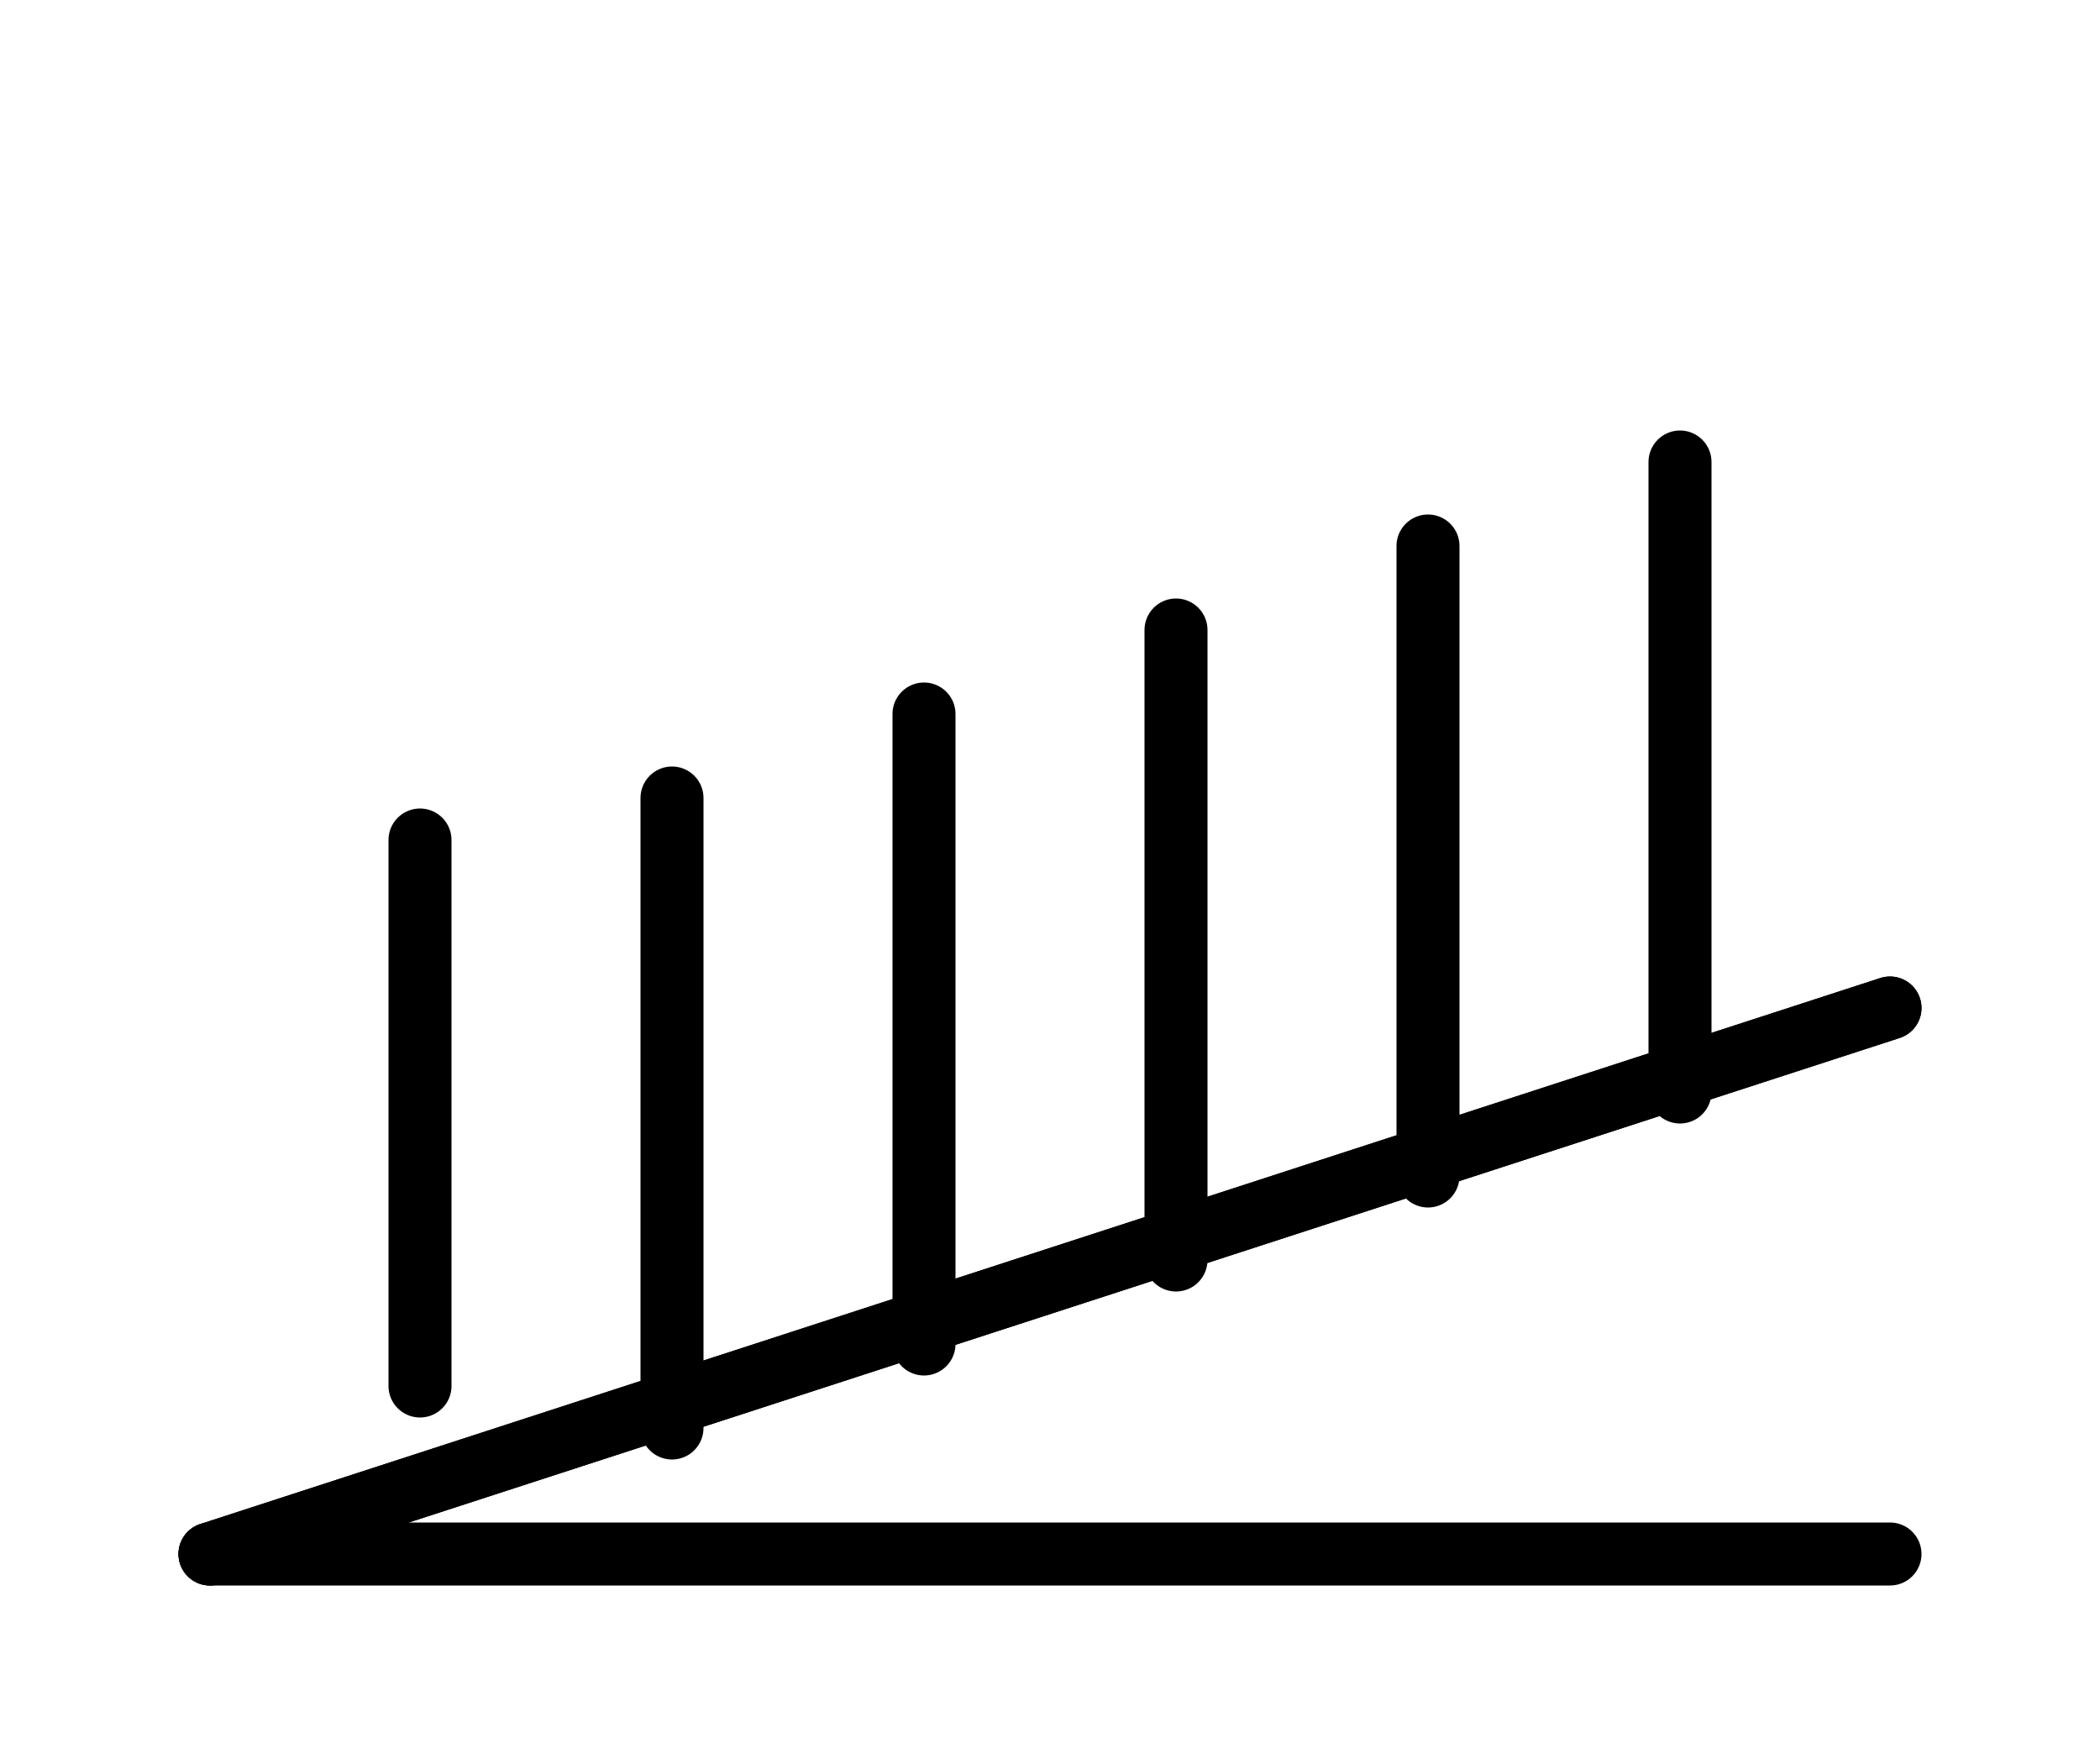
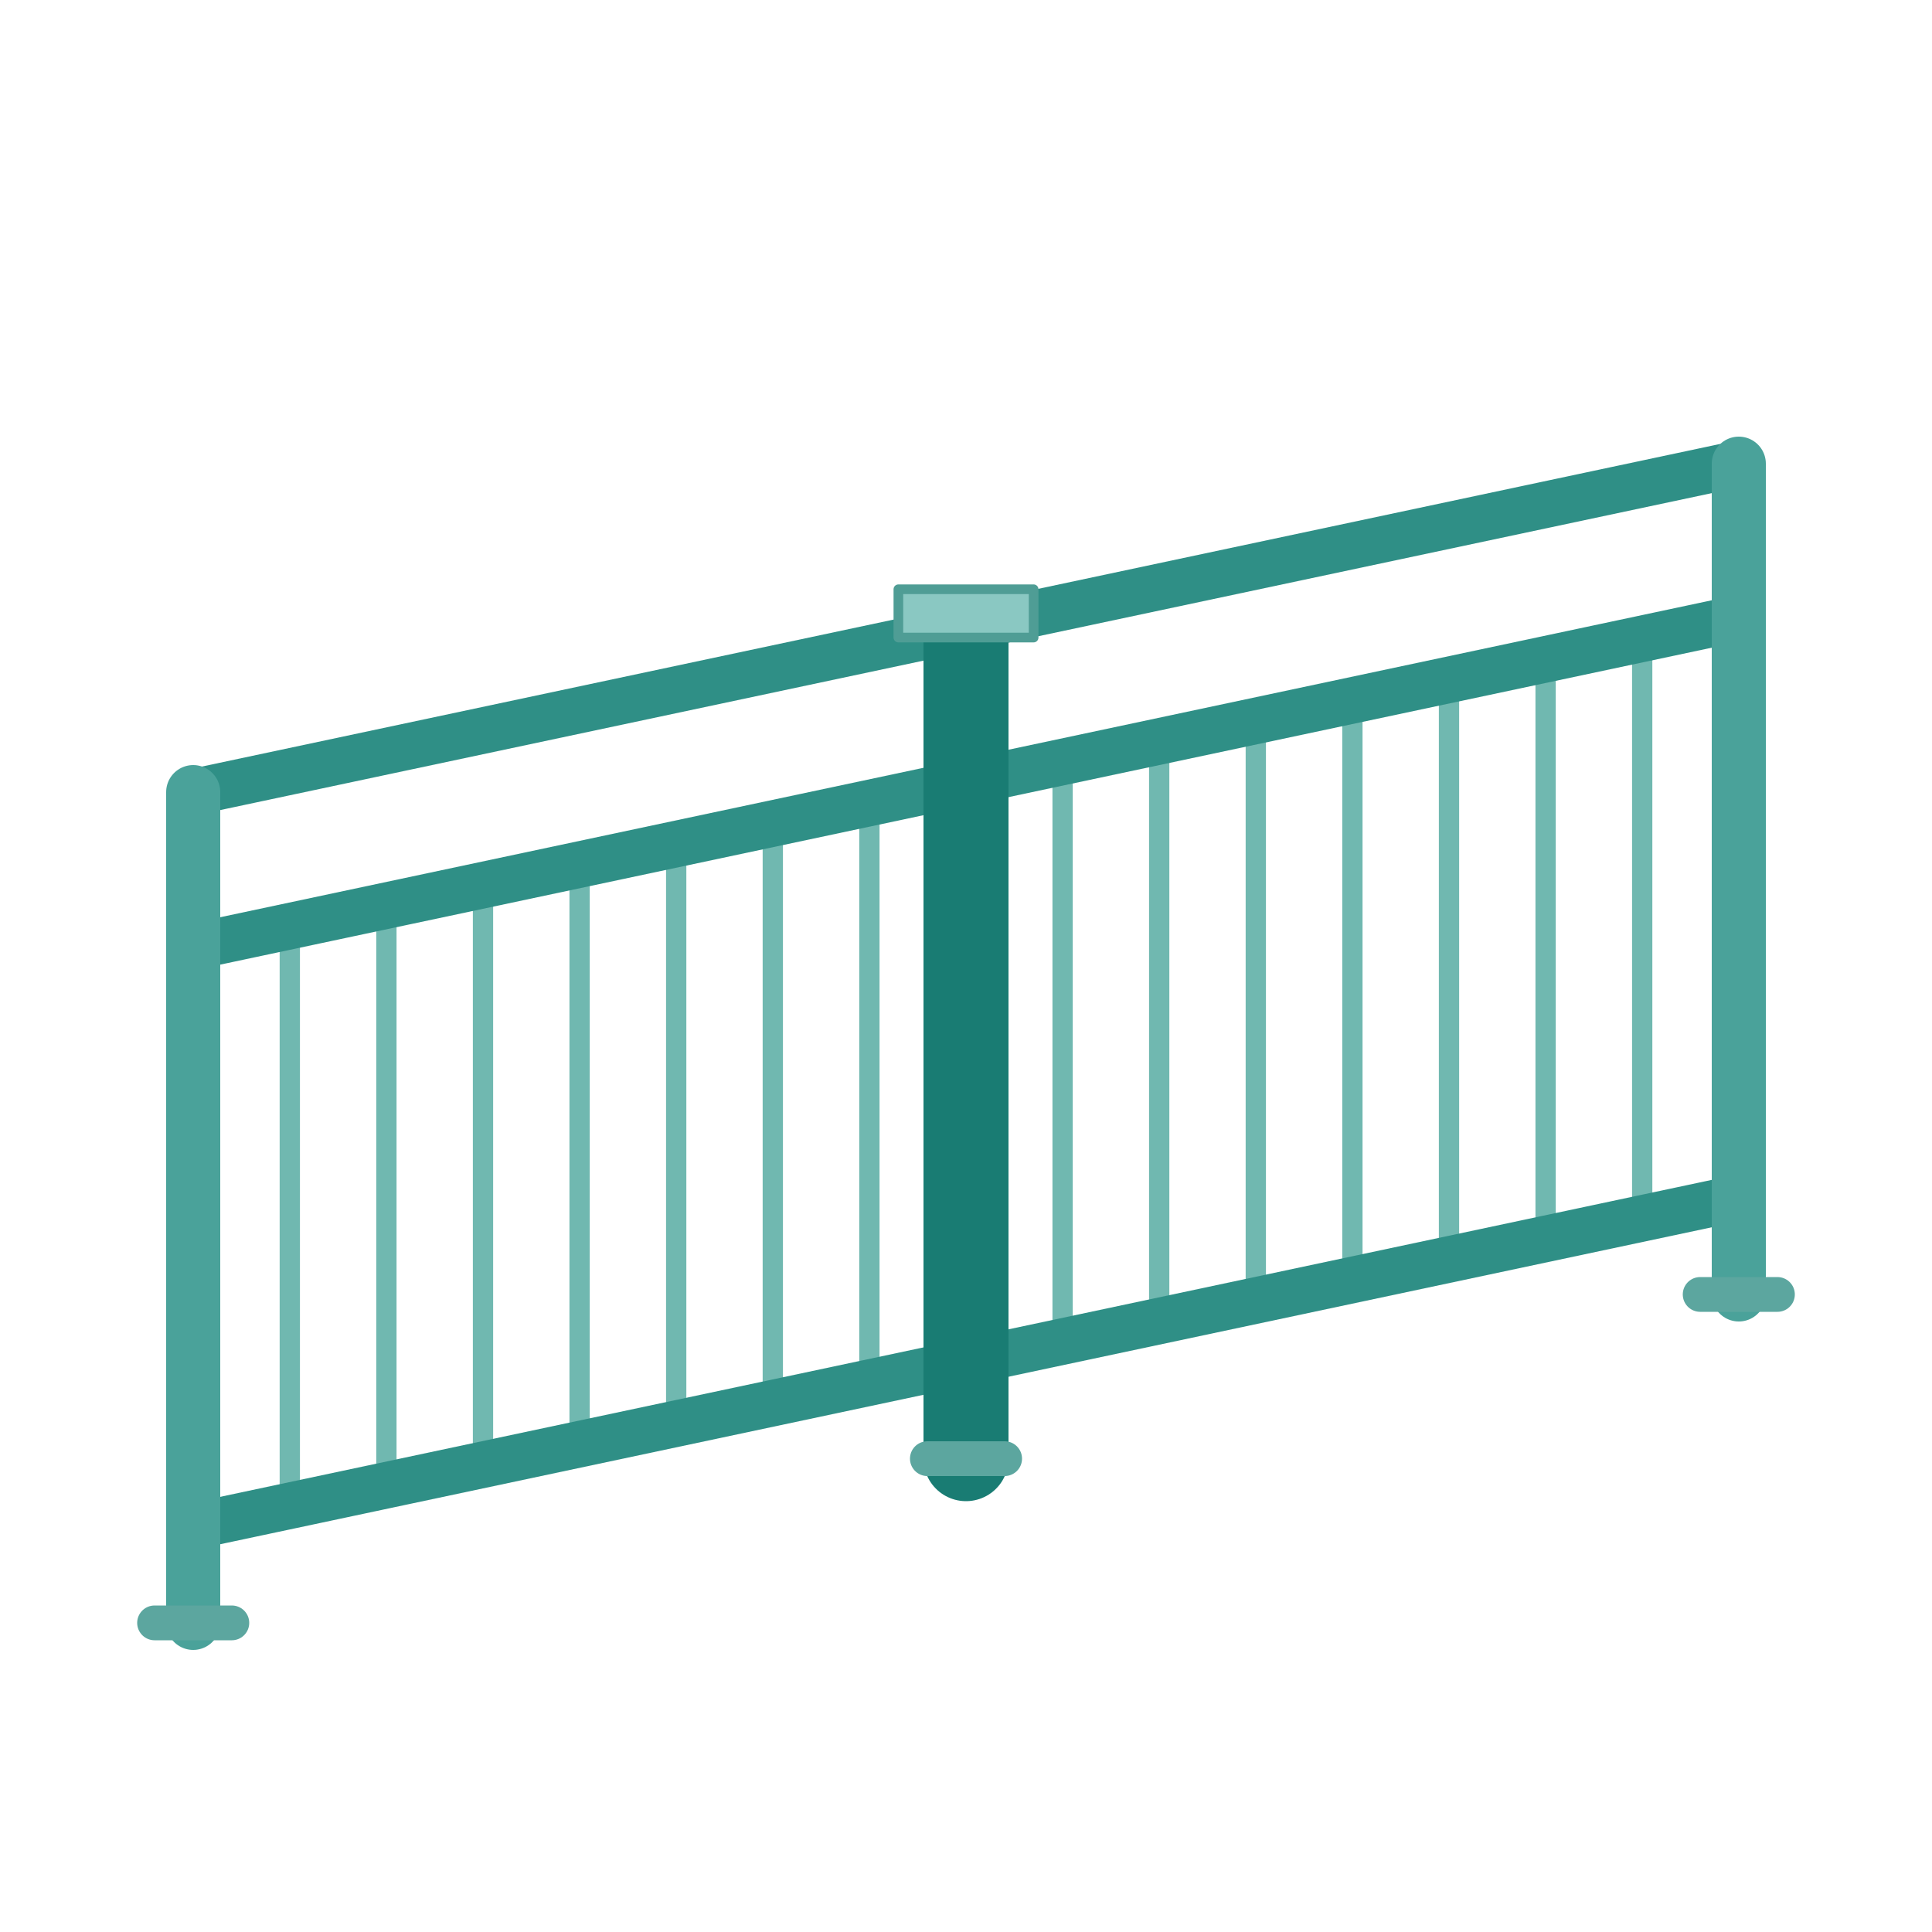
- <svg xmlns="http://www.w3.org/2000/svg" viewBox="0 0 100 84" fill="none" stroke="currentColor" stroke-width="3" stroke-linecap="round" stroke-linejoin="round">
-   <g>
-     <path d="M10 74L90 48" />
-     <path d="M10 74L90 48" />
-     <path d="M20 66v-26M32 68V38M44 64V34M56 60V30M68 56V26M80 52V22" />
-     <path d="M10 74h80" />
+ <svg xmlns="http://www.w3.org/2000/svg" viewBox="0 0 100 100" fill="none" stroke="currentColor" stroke-linecap="round" stroke-linejoin="round" color="#16867b">
+   <style>.guardrail-rail{fill:none;stroke:#2f8f86;stroke-width:2.4}.guardrail-post{fill:none;stroke:#4aa29a;stroke-width:2.8}.guardrail-large-post{stroke:#197c73;stroke-width:4.4}.guardrail-infill{fill:none;stroke:#70b8b0;stroke-width:1.05}.guardrail-base{fill:none;stroke:#5ca69f;stroke-width:1.8}.guardrail-panel{fill:rgba(113,175,181,.48);stroke:#5eaaa8;stroke-width:1.2}.guardrail-glass{fill:rgba(113,194,223,.22);stroke:#4a9db4;stroke-width:.8}.guardrail-spear{fill:#4aa29a;stroke:#4aa29a;stroke-width:.6}.guardrail-post-cap{fill:#8ac8c2;stroke:#4f9d95;stroke-width:.5}</style>
+   <g class="guardrail-schematic guardrail-round">
+     <line class="guardrail-infill" x1="15.00" y1="77.94" x2="15.00" y2="47.94" />
+     <line class="guardrail-infill" x1="20.00" y1="76.88" x2="20.00" y2="46.88" />
+     <line class="guardrail-infill" x1="25.00" y1="75.81" x2="25.00" y2="45.81" />
+     <line class="guardrail-infill" x1="30.00" y1="74.75" x2="30.00" y2="44.75" />
+     <line class="guardrail-infill" x1="35.00" y1="73.69" x2="35.00" y2="43.69" />
+     <line class="guardrail-infill" x1="40.00" y1="72.63" x2="40.00" y2="42.63" />
+     <line class="guardrail-infill" x1="45.00" y1="71.56" x2="45.00" y2="41.56" />
+     <line class="guardrail-infill" x1="50.00" y1="70.50" x2="50.00" y2="40.50" />
+     <line class="guardrail-infill" x1="55.00" y1="69.44" x2="55.00" y2="39.44" />
+     <line class="guardrail-infill" x1="60.00" y1="68.38" x2="60.00" y2="38.38" />
+     <line class="guardrail-infill" x1="65.00" y1="67.31" x2="65.00" y2="37.31" />
+     <line class="guardrail-infill" x1="70.00" y1="66.25" x2="70.00" y2="36.25" />
+     <line class="guardrail-infill" x1="75.00" y1="65.19" x2="75.00" y2="35.19" />
+     <line class="guardrail-infill" x1="80.00" y1="64.13" x2="80.00" y2="34.13" />
+     <line class="guardrail-infill" x1="85.00" y1="63.06" x2="85.00" y2="33.06" />
+     <line class="guardrail-rail" x1="10.00" y1="79.00" x2="90.00" y2="62.00" />
+     <line class="guardrail-rail" x1="10.00" y1="49.00" x2="90.00" y2="32.00" />
+     <line class="guardrail-rail" x1="10.00" y1="41.00" x2="90.00" y2="24.00" />
+     <line class="guardrail-post" x1="10.00" y1="84.00" x2="10.00" y2="41.00" />
+     <line class="guardrail-base" x1="8.00" y1="84.00" x2="12.00" y2="84.00" />
+     <line class="guardrail-post" x1="90.00" y1="67.00" x2="90.00" y2="24.00" />
+     <line class="guardrail-base" x1="88.00" y1="67.00" x2="92.00" y2="67.00" />
+     <line class="guardrail-post guardrail-large-post" x1="50.00" y1="75.50" x2="50.00" y2="32.50" />
+     <rect class="guardrail-post-cap" x="46.5" y="30.5" width="7" height="2.5" />
+     <line class="guardrail-base" x1="48.00" y1="75.50" x2="52.00" y2="75.50" />
  </g>
</svg>
